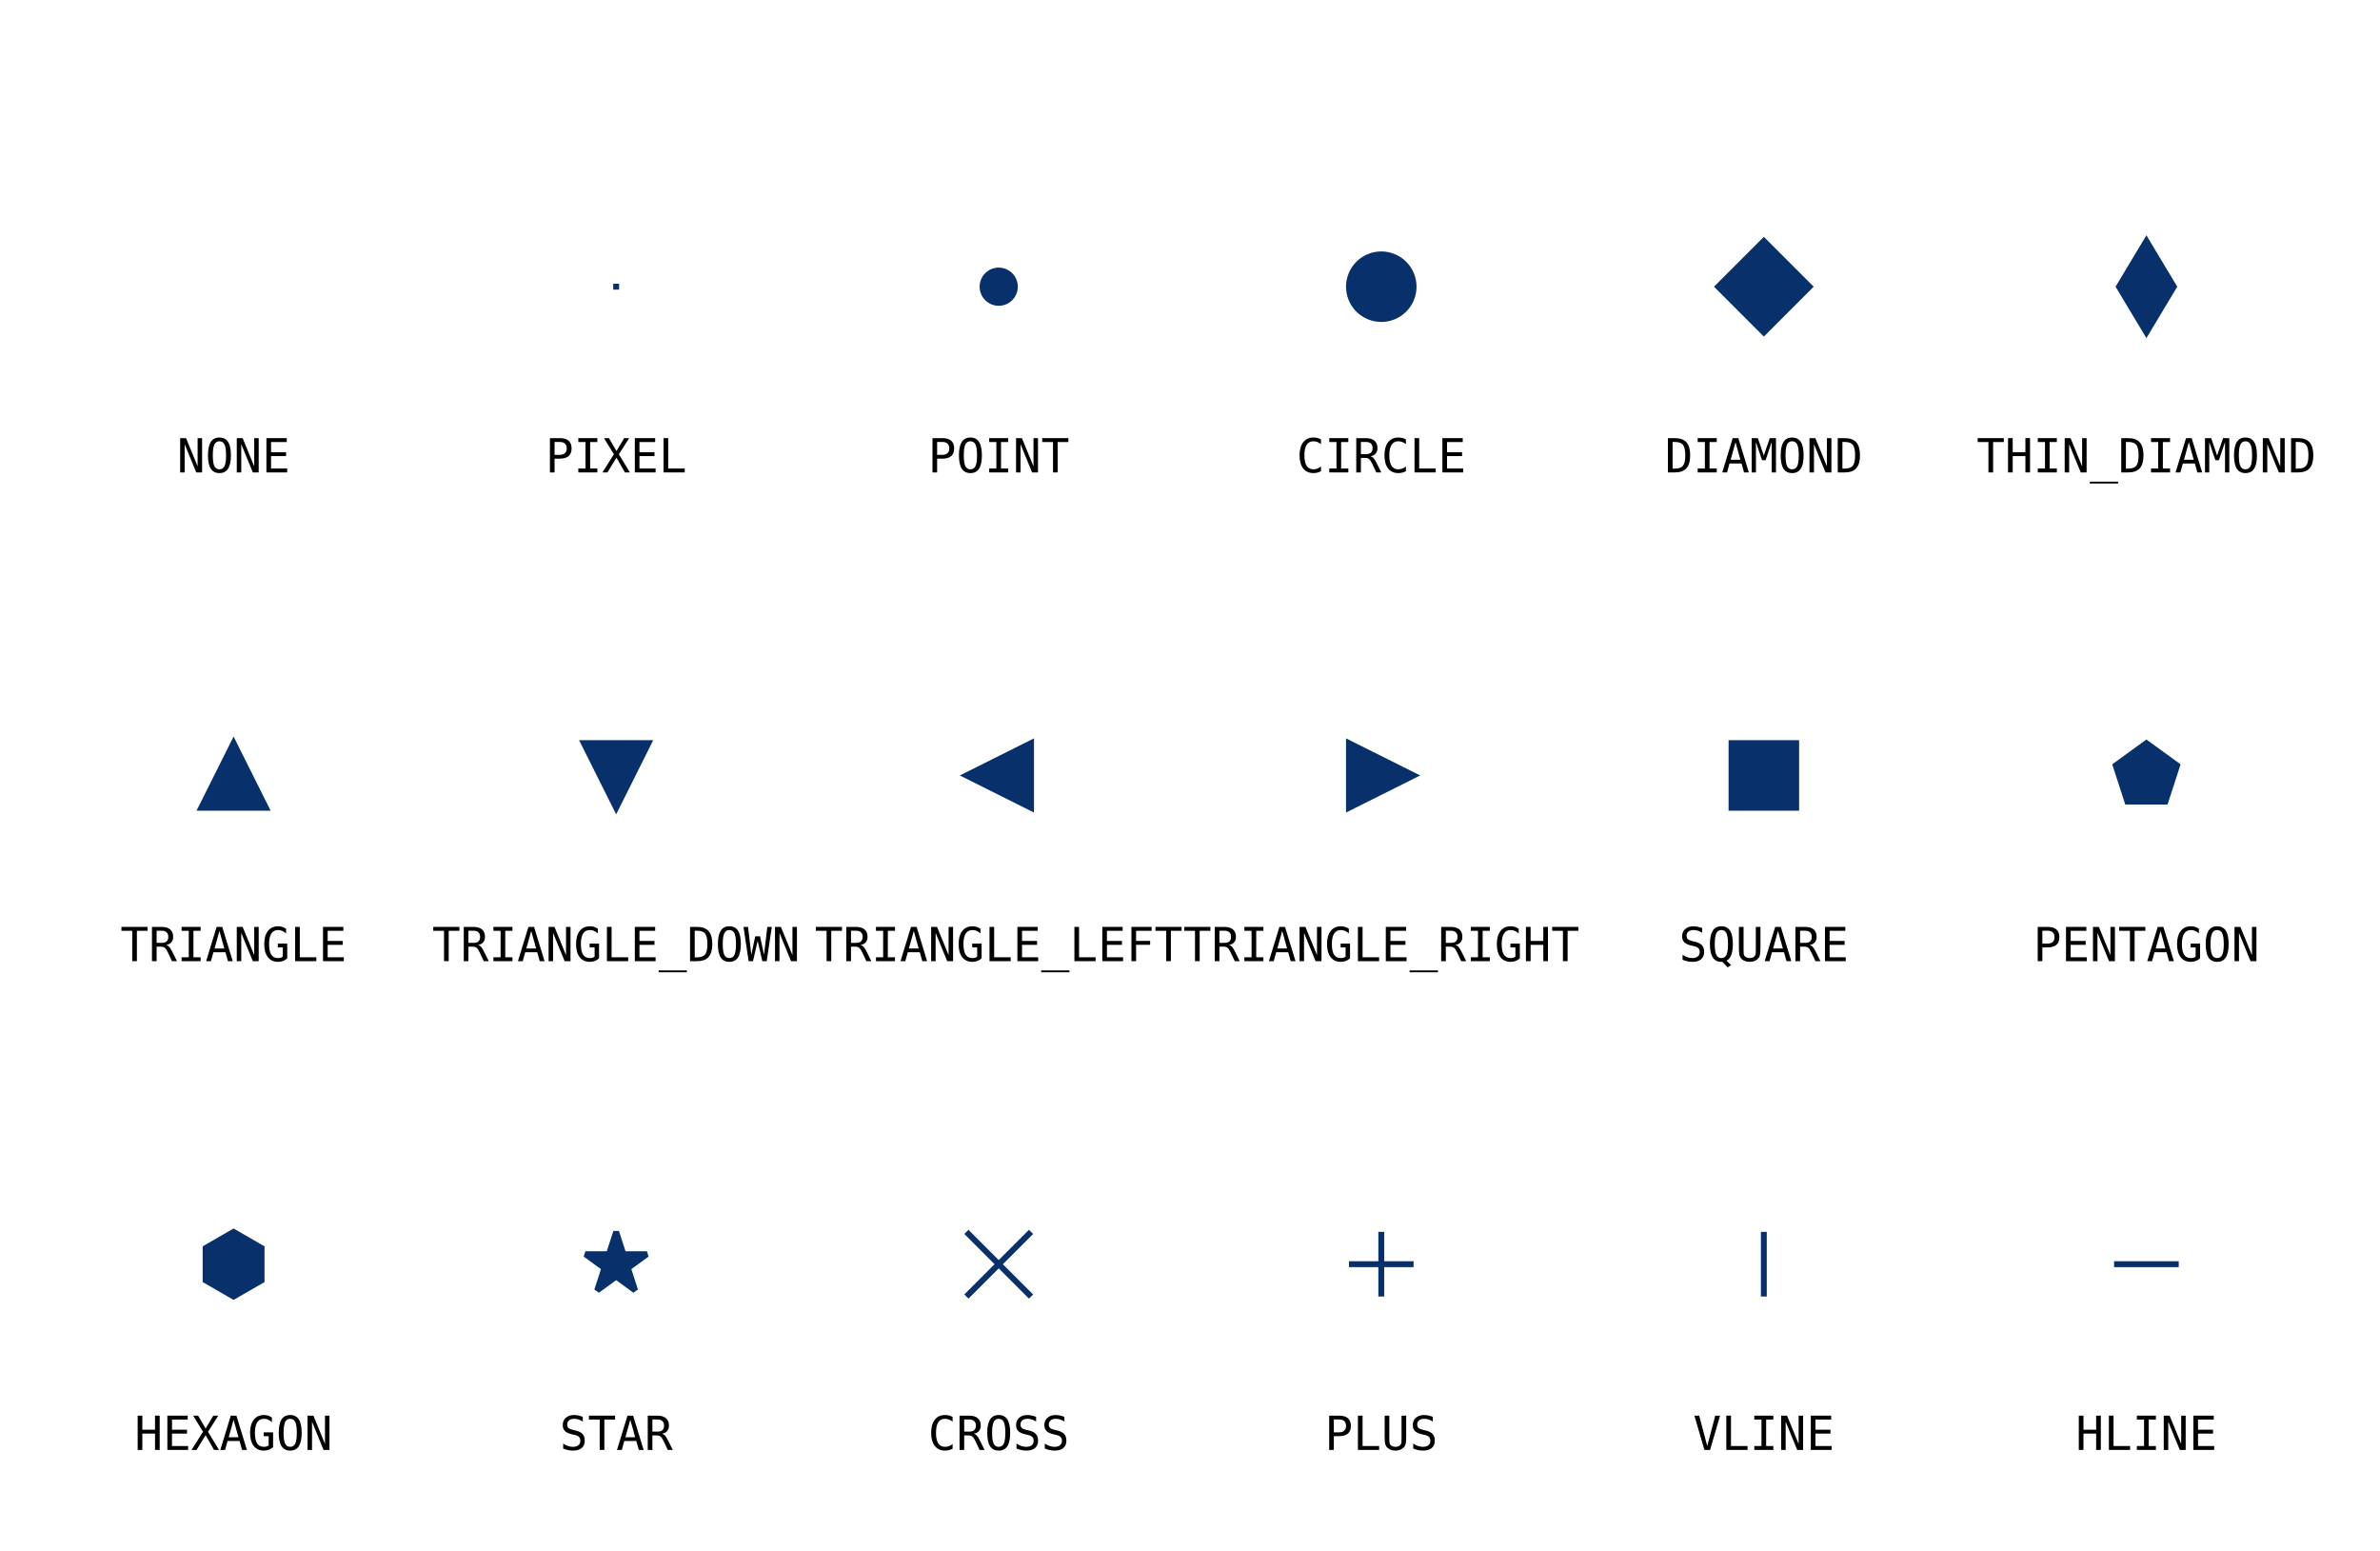
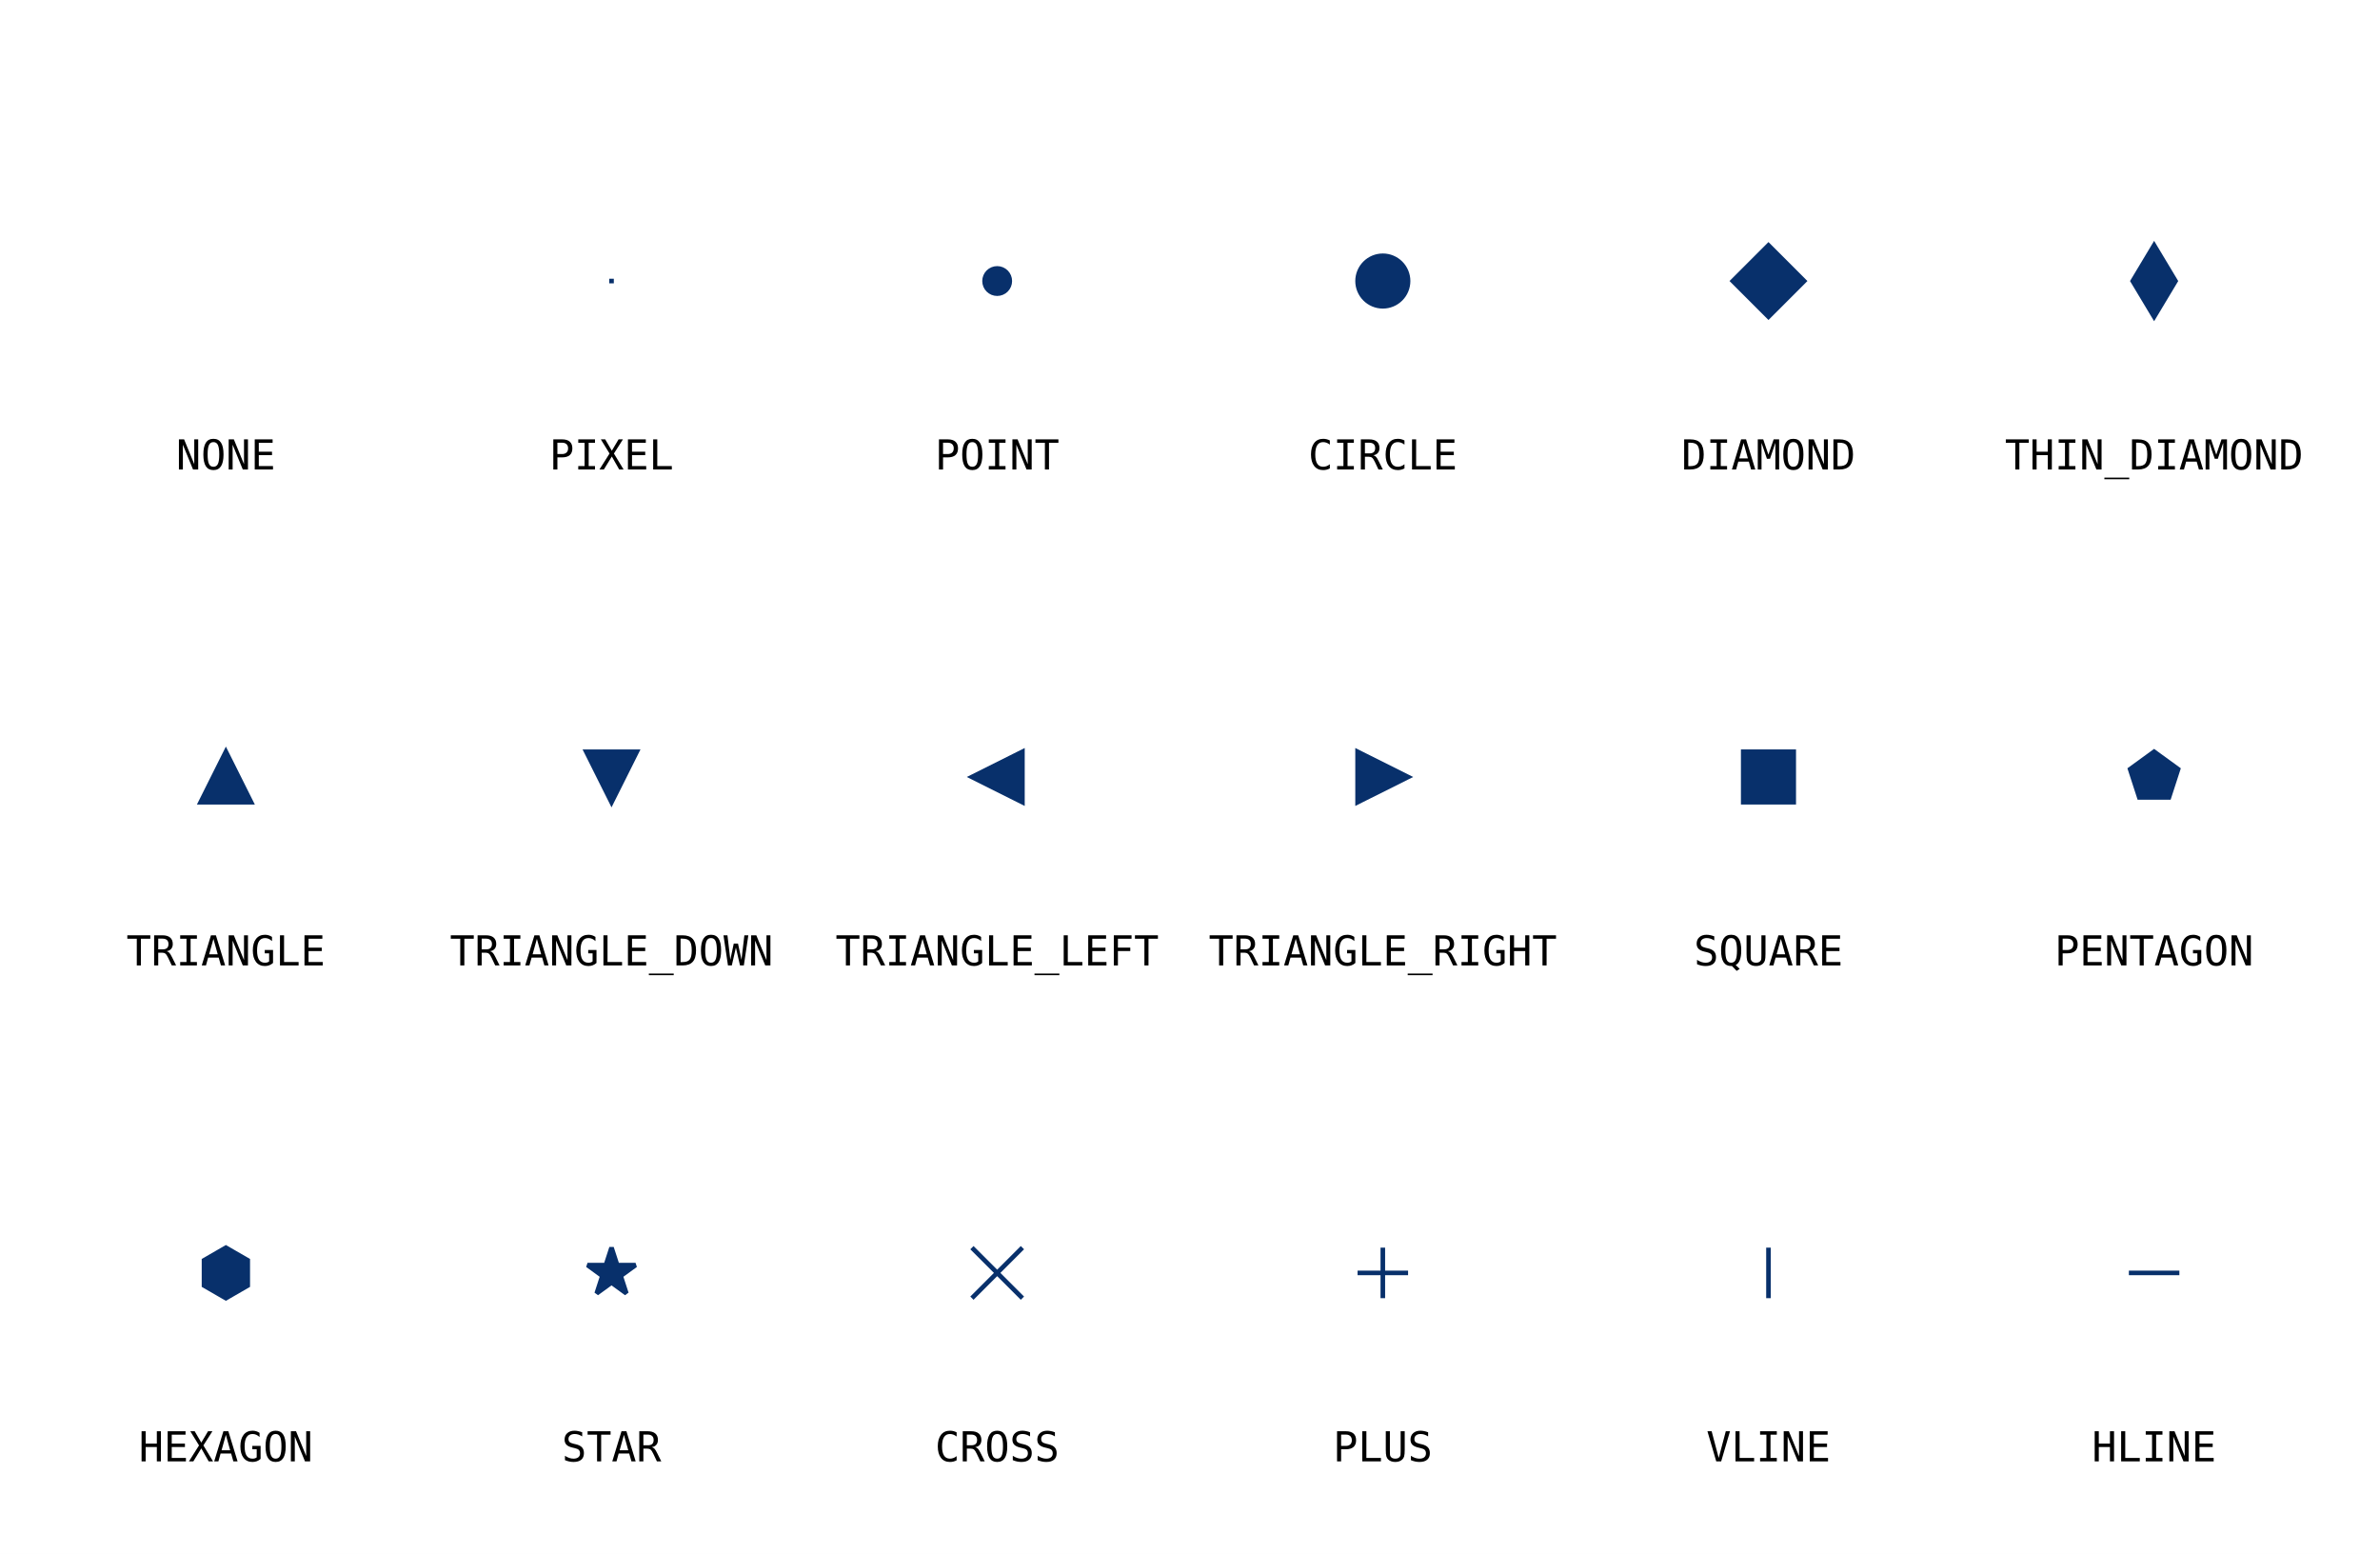
- <svg xmlns="http://www.w3.org/2000/svg" xmlns:xlink="http://www.w3.org/1999/xlink" width="405pt" height="263.88pt" viewBox="0 0 405 263.88" version="1.1">
+ <svg xmlns="http://www.w3.org/2000/svg" xmlns:xlink="http://www.w3.org/1999/xlink" width="518.4pt" height="338.4pt" viewBox="0 0 518.4 338.4" version="1.1">
  <defs>
    <style type="text/css">*{stroke-linejoin: round; stroke-linecap: butt}</style>
  </defs>
  <g id="figure_1">
    <g id="patch_1">
-       <path d="M 0 263.88  L 405 263.88  L 405 0  L 0 0  z " style="fill: #ffffff" />
+       <path d="M 0 338.4  L 518.4 338.4  L 518.4 0  L 0 0  z " style="fill: #ffffff" />
    </g>
    <g id="axes_1">
      <g id="line2d_1">
        <defs>
-           <path id="mba1f99b8c3" d="M -0.5 0.5  L 0.5 0.5  L 0.5 -0.5  L -0.5 -0.5  z " />
-         </defs>
-         <g clip-path="url(#p6fb6945d47)">
-           <use xlink:href="#mba1f99b8c3" x="104.85" y="48.78" style="fill: #08306b" />
+           <path id="m2982ef7a13" d="M -0.5 0.5  L 0.5 0.5  L 0.5 -0.5  L -0.5 -0.5  z " />
+         </defs>
+         <g clip-path="url(#pc869dfa000)">
+           <use xlink:href="#m2982ef7a13" x="133.2" y="61.2" style="fill: #08306b" />
        </g>
      </g>
      <g id="line2d_2">
        <defs>
-           <path id="me2a8a4acf4" d="M 0 2.75  C 0.729 2.75 1.429 2.46 1.945 1.945  C 2.46 1.429 2.75 0.729 2.75 0  C 2.75 -0.729 2.46 -1.429 1.945 -1.945  C 1.429 -2.46 0.729 -2.75 0 -2.75  C -0.729 -2.75 -1.429 -2.46 -1.945 -1.945  C -2.46 -1.429 -2.75 -0.729 -2.75 0  C -2.75 0.729 -2.46 1.429 -1.945 1.945  C -1.429 2.46 -0.729 2.75 0 2.75  z " style="stroke: #08306b" />
-         </defs>
-         <g clip-path="url(#p6fb6945d47)">
-           <use xlink:href="#me2a8a4acf4" x="169.95" y="48.78" style="fill: #08306b; stroke: #08306b" />
+           <path id="ma30b0525c1" d="M 0 2.75  C 0.729 2.75 1.429 2.46 1.945 1.945  C 2.46 1.429 2.75 0.729 2.75 0  C 2.75 -0.729 2.46 -1.429 1.945 -1.945  C 1.429 -2.46 0.729 -2.75 0 -2.75  C -0.729 -2.75 -1.429 -2.46 -1.945 -1.945  C -2.46 -1.429 -2.75 -0.729 -2.75 0  C -2.75 0.729 -2.46 1.429 -1.945 1.945  C -1.429 2.46 -0.729 2.75 0 2.75  z " style="stroke: #08306b" />
+         </defs>
+         <g clip-path="url(#pc869dfa000)">
+           <use xlink:href="#ma30b0525c1" x="217.2" y="61.2" style="fill: #08306b; stroke: #08306b" />
        </g>
      </g>
      <g id="line2d_3">
        <defs>
-           <path id="m746a20c180" d="M 0 5.5  C 1.459 5.5 2.858 4.92 3.889 3.889  C 4.92 2.858 5.5 1.459 5.5 0  C 5.5 -1.459 4.92 -2.858 3.889 -3.889  C 2.858 -4.92 1.459 -5.5 0 -5.5  C -1.459 -5.5 -2.858 -4.92 -3.889 -3.889  C -4.92 -2.858 -5.5 -1.459 -5.5 0  C -5.5 1.459 -4.92 2.858 -3.889 3.889  C -2.858 4.92 -1.459 5.5 0 5.5  z " style="stroke: #08306b" />
-         </defs>
-         <g clip-path="url(#p6fb6945d47)">
-           <use xlink:href="#m746a20c180" x="235.05" y="48.78" style="fill: #08306b; stroke: #08306b" />
+           <path id="mef213c6bac" d="M 0 5.5  C 1.459 5.5 2.858 4.92 3.889 3.889  C 4.92 2.858 5.5 1.459 5.5 0  C 5.5 -1.459 4.92 -2.858 3.889 -3.889  C 2.858 -4.92 1.459 -5.5 0 -5.5  C -1.459 -5.5 -2.858 -4.92 -3.889 -3.889  C -4.92 -2.858 -5.5 -1.459 -5.5 0  C -5.5 1.459 -4.92 2.858 -3.889 3.889  C -2.858 4.92 -1.459 5.5 0 5.5  z " style="stroke: #08306b" />
+         </defs>
+         <g clip-path="url(#pc869dfa000)">
+           <use xlink:href="#mef213c6bac" x="301.2" y="61.2" style="fill: #08306b; stroke: #08306b" />
        </g>
      </g>
      <g id="line2d_4">
        <defs>
-           <path id="mf72a62a75e" d="M -0 7.778  L 7.778 0  L 0 -7.778  L -7.778 -0  z " style="stroke: #08306b; stroke-linejoin: miter" />
-         </defs>
-         <g clip-path="url(#p6fb6945d47)">
-           <use xlink:href="#mf72a62a75e" x="300.15" y="48.78" style="fill: #08306b; stroke: #08306b; stroke-linejoin: miter" />
+           <path id="m3bf4005c8a" d="M -0 7.778  L 7.778 0  L 0 -7.778  L -7.778 -0  z " style="stroke: #08306b; stroke-linejoin: miter" />
+         </defs>
+         <g clip-path="url(#pc869dfa000)">
+           <use xlink:href="#m3bf4005c8a" x="385.2" y="61.2" style="fill: #08306b; stroke: #08306b; stroke-linejoin: miter" />
        </g>
      </g>
      <g id="line2d_5">
        <defs>
-           <path id="mf27a5247bb" d="M -0 7.778  L 4.667 0  L -0 -7.778  L -4.667 -0  z " style="stroke: #08306b; stroke-linejoin: miter" />
-         </defs>
-         <g clip-path="url(#p6fb6945d47)">
-           <use xlink:href="#mf27a5247bb" x="365.25" y="48.78" style="fill: #08306b; stroke: #08306b; stroke-linejoin: miter" />
+           <path id="m6ff286d86d" d="M -0 7.778  L 4.667 0  L -0 -7.778  L -4.667 -0  z " style="stroke: #08306b; stroke-linejoin: miter" />
+         </defs>
+         <g clip-path="url(#pc869dfa000)">
+           <use xlink:href="#m6ff286d86d" x="469.2" y="61.2" style="fill: #08306b; stroke: #08306b; stroke-linejoin: miter" />
        </g>
      </g>
      <g id="line2d_6">
        <defs>
-           <path id="mc8b8341068" d="M 0 -5.5  L -5.5 5.5  L 5.5 5.5  z " style="stroke: #08306b; stroke-linejoin: miter" />
-         </defs>
-         <g clip-path="url(#p6fb6945d47)">
-           <use xlink:href="#mc8b8341068" x="39.75" y="131.94" style="fill: #08306b; stroke: #08306b; stroke-linejoin: miter" />
+           <path id="me33f2568f9" d="M 0 -5.5  L -5.5 5.5  L 5.5 5.5  z " style="stroke: #08306b; stroke-linejoin: miter" />
+         </defs>
+         <g clip-path="url(#pc869dfa000)">
+           <use xlink:href="#me33f2568f9" x="49.2" y="169.2" style="fill: #08306b; stroke: #08306b; stroke-linejoin: miter" />
        </g>
      </g>
      <g id="line2d_7">
        <defs>
-           <path id="m79e55b8538" d="M -0 5.5  L 5.5 -5.5  L -5.5 -5.5  z " style="stroke: #08306b; stroke-linejoin: miter" />
-         </defs>
-         <g clip-path="url(#p6fb6945d47)">
-           <use xlink:href="#m79e55b8538" x="104.85" y="131.94" style="fill: #08306b; stroke: #08306b; stroke-linejoin: miter" />
+           <path id="m2e09ec68db" d="M -0 5.5  L 5.5 -5.5  L -5.5 -5.5  z " style="stroke: #08306b; stroke-linejoin: miter" />
+         </defs>
+         <g clip-path="url(#pc869dfa000)">
+           <use xlink:href="#m2e09ec68db" x="133.2" y="169.2" style="fill: #08306b; stroke: #08306b; stroke-linejoin: miter" />
        </g>
      </g>
      <g id="line2d_8">
        <defs>
-           <path id="m4b40290fc9" d="M -5.5 -0  L 5.5 5.5  L 5.5 -5.5  z " style="stroke: #08306b; stroke-linejoin: miter" />
-         </defs>
-         <g clip-path="url(#p6fb6945d47)">
-           <use xlink:href="#m4b40290fc9" x="169.95" y="131.94" style="fill: #08306b; stroke: #08306b; stroke-linejoin: miter" />
+           <path id="m94130ef7b2" d="M -5.5 -0  L 5.5 5.5  L 5.5 -5.5  z " style="stroke: #08306b; stroke-linejoin: miter" />
+         </defs>
+         <g clip-path="url(#pc869dfa000)">
+           <use xlink:href="#m94130ef7b2" x="217.2" y="169.2" style="fill: #08306b; stroke: #08306b; stroke-linejoin: miter" />
        </g>
      </g>
      <g id="line2d_9">
        <defs>
-           <path id="ma7ca41cec1" d="M 5.5 0  L -5.5 -5.5  L -5.5 5.5  z " style="stroke: #08306b; stroke-linejoin: miter" />
-         </defs>
-         <g clip-path="url(#p6fb6945d47)">
-           <use xlink:href="#ma7ca41cec1" x="235.05" y="131.94" style="fill: #08306b; stroke: #08306b; stroke-linejoin: miter" />
+           <path id="m573c7b326b" d="M 5.5 0  L -5.5 -5.5  L -5.5 5.5  z " style="stroke: #08306b; stroke-linejoin: miter" />
+         </defs>
+         <g clip-path="url(#pc869dfa000)">
+           <use xlink:href="#m573c7b326b" x="301.2" y="169.2" style="fill: #08306b; stroke: #08306b; stroke-linejoin: miter" />
        </g>
      </g>
      <g id="line2d_10">
        <defs>
-           <path id="m764dca9ebb" d="M -5.5 5.5  L 5.5 5.5  L 5.5 -5.5  L -5.5 -5.5  z " style="stroke: #08306b; stroke-linejoin: miter" />
-         </defs>
-         <g clip-path="url(#p6fb6945d47)">
-           <use xlink:href="#m764dca9ebb" x="300.15" y="131.94" style="fill: #08306b; stroke: #08306b; stroke-linejoin: miter" />
+           <path id="mf4c10d0a48" d="M -5.5 5.5  L 5.5 5.5  L 5.5 -5.5  L -5.5 -5.5  z " style="stroke: #08306b; stroke-linejoin: miter" />
+         </defs>
+         <g clip-path="url(#pc869dfa000)">
+           <use xlink:href="#mf4c10d0a48" x="385.2" y="169.2" style="fill: #08306b; stroke: #08306b; stroke-linejoin: miter" />
        </g>
      </g>
      <g id="line2d_11">
        <defs>
-           <path id="m7c918582a7" d="M 0 -5.5  L -5.231 -1.7  L -3.233 4.45  L 3.233 4.45  L 5.231 -1.7  z " style="stroke: #08306b; stroke-linejoin: miter" />
-         </defs>
-         <g clip-path="url(#p6fb6945d47)">
-           <use xlink:href="#m7c918582a7" x="365.25" y="131.94" style="fill: #08306b; stroke: #08306b; stroke-linejoin: miter" />
+           <path id="m7d3d5ed056" d="M 0 -5.5  L -5.231 -1.7  L -3.233 4.45  L 3.233 4.45  L 5.231 -1.7  z " style="stroke: #08306b; stroke-linejoin: miter" />
+         </defs>
+         <g clip-path="url(#pc869dfa000)">
+           <use xlink:href="#m7d3d5ed056" x="469.2" y="169.2" style="fill: #08306b; stroke: #08306b; stroke-linejoin: miter" />
        </g>
      </g>
      <g id="line2d_12">
        <defs>
-           <path id="m0ecb77f2a5" d="M 0 -5.5  L -4.763 -2.75  L -4.763 2.75  L -0 5.5  L 4.763 2.75  L 4.763 -2.75  z " style="stroke: #08306b; stroke-linejoin: miter" />
-         </defs>
-         <g clip-path="url(#p6fb6945d47)">
-           <use xlink:href="#m0ecb77f2a5" x="39.75" y="215.1" style="fill: #08306b; stroke: #08306b; stroke-linejoin: miter" />
+           <path id="m1016e9eb11" d="M 0 -5.5  L -4.763 -2.75  L -4.763 2.75  L -0 5.5  L 4.763 2.75  L 4.763 -2.75  z " style="stroke: #08306b; stroke-linejoin: miter" />
+         </defs>
+         <g clip-path="url(#pc869dfa000)">
+           <use xlink:href="#m1016e9eb11" x="49.2" y="277.2" style="fill: #08306b; stroke: #08306b; stroke-linejoin: miter" />
        </g>
      </g>
      <g id="line2d_13">
        <defs>
-           <path id="m23062a7bcf" d="M 0 -5.5  L -1.235 -1.7  L -5.231 -1.7  L -1.998 0.649  L -3.233 4.45  L -0 2.101  L 3.233 4.45  L 1.998 0.649  L 5.231 -1.7  L 1.235 -1.7  z " style="stroke: #08306b; stroke-linejoin: bevel" />
-         </defs>
-         <g clip-path="url(#p6fb6945d47)">
-           <use xlink:href="#m23062a7bcf" x="104.85" y="215.1" style="fill: #08306b; stroke: #08306b; stroke-linejoin: bevel" />
+           <path id="mb264aefac5" d="M 0 -5.5  L -1.235 -1.7  L -5.231 -1.7  L -1.998 0.649  L -3.233 4.45  L -0 2.101  L 3.233 4.45  L 1.998 0.649  L 5.231 -1.7  L 1.235 -1.7  z " style="stroke: #08306b; stroke-linejoin: bevel" />
+         </defs>
+         <g clip-path="url(#pc869dfa000)">
+           <use xlink:href="#mb264aefac5" x="133.2" y="277.2" style="fill: #08306b; stroke: #08306b; stroke-linejoin: bevel" />
        </g>
      </g>
      <g id="line2d_14">
        <defs>
-           <path id="m80a493a1ad" d="M -5.5 5.5  L 5.5 -5.5  M -5.5 -5.5  L 5.5 5.5  " style="stroke: #08306b" />
-         </defs>
-         <g clip-path="url(#p6fb6945d47)">
-           <use xlink:href="#m80a493a1ad" x="169.95" y="215.1" style="fill: #08306b; stroke: #08306b" />
+           <path id="m1f0cfcad60" d="M -5.5 5.5  L 5.5 -5.5  M -5.5 -5.5  L 5.5 5.5  " style="stroke: #08306b" />
+         </defs>
+         <g clip-path="url(#pc869dfa000)">
+           <use xlink:href="#m1f0cfcad60" x="217.2" y="277.2" style="fill: #08306b; stroke: #08306b" />
        </g>
      </g>
      <g id="line2d_15">
        <defs>
-           <path id="md4b9a8a938" d="M -5.5 0  L 5.5 0  M 0 5.5  L 0 -5.5  " style="stroke: #08306b" />
-         </defs>
-         <g clip-path="url(#p6fb6945d47)">
-           <use xlink:href="#md4b9a8a938" x="235.05" y="215.1" style="fill: #08306b; stroke: #08306b" />
+           <path id="mb342214d80" d="M -5.5 0  L 5.5 0  M 0 5.5  L 0 -5.5  " style="stroke: #08306b" />
+         </defs>
+         <g clip-path="url(#pc869dfa000)">
+           <use xlink:href="#mb342214d80" x="301.2" y="277.2" style="fill: #08306b; stroke: #08306b" />
        </g>
      </g>
      <g id="line2d_16">
        <defs>
-           <path id="m31ca0c7066" d="M 0 5.5  L 0 -5.5  " style="stroke: #08306b" />
-         </defs>
-         <g clip-path="url(#p6fb6945d47)">
-           <use xlink:href="#m31ca0c7066" x="300.15" y="215.1" style="fill: #08306b; stroke: #08306b" />
+           <path id="mcd3c0471c4" d="M 0 5.5  L 0 -5.5  " style="stroke: #08306b" />
+         </defs>
+         <g clip-path="url(#pc869dfa000)">
+           <use xlink:href="#mcd3c0471c4" x="385.2" y="277.2" style="fill: #08306b; stroke: #08306b" />
        </g>
      </g>
      <g id="line2d_17">
        <defs>
-           <path id="me17f8e08f7" d="M 5.5 0  L -5.5 -0  " style="stroke: #08306b" />
-         </defs>
-         <g clip-path="url(#p6fb6945d47)">
-           <use xlink:href="#me17f8e08f7" x="365.25" y="215.1" style="fill: #08306b; stroke: #08306b" />
+           <path id="m92a967b9fd" d="M 5.5 0  L -5.5 -0  " style="stroke: #08306b" />
+         </defs>
+         <g clip-path="url(#pc869dfa000)">
+           <use xlink:href="#m92a967b9fd" x="469.2" y="277.2" style="fill: #08306b; stroke: #08306b" />
        </g>
      </g>
      <g id="text_1">
-         <g transform="translate(30.1175 80.3808) scale(0.08 -0.08)">
+         <g transform="translate(38.36344 102.24) scale(0.09 -0.09)">
          <defs>
            <path id="DejaVuSansMono-31" d="M 434 4666  L 1234 4666  L 2809 825  L 2809 4666  L 3419 4666  L 3419 0  L 2619 0  L 1044 3841  L 1044 0  L 434 0  L 434 4666  z " transform="scale(0.015625)" />
            <path id="DejaVuSansMono-32" d="M 2828 2328  Q 2828 3356 2617 3797  Q 2406 4238 1925 4238  Q 1447 4238 1236 3797  Q 1025 3356 1025 2328  Q 1025 1303 1236 862  Q 1447 422 1925 422  Q 2406 422 2617 861  Q 2828 1300 2828 2328  z M 3488 2328  Q 3488 1109 3102 509  Q 2716 -91 1925 -91  Q 1134 -91 750 506  Q 366 1103 366 2328  Q 366 3550 752 4150  Q 1138 4750 1925 4750  Q 2716 4750 3102 4150  Q 3488 3550 3488 2328  z " transform="scale(0.015625)" />
            <path id="DejaVuSansMono-28" d="M 616 4666  L 3384 4666  L 3384 4134  L 1247 4134  L 1247 2753  L 3291 2753  L 3291 2222  L 1247 2222  L 1247 531  L 3444 531  L 3444 0  L 616 0  L 616 4666  z " transform="scale(0.015625)" />
          </defs>
          <use xlink:href="#DejaVuSansMono-31" />
          <use xlink:href="#DejaVuSansMono-32" transform="translate(60.20312 0)" />
          <use xlink:href="#DejaVuSansMono-31" transform="translate(120.4062 0)" />
          <use xlink:href="#DejaVuSansMono-28" transform="translate(180.6094 0)" />
        </g>
      </g>
      <g id="text_2">
-         <g transform="translate(92.80938 80.3808) scale(0.08 -0.08)">
+         <g transform="translate(119.6543 102.24) scale(0.09 -0.09)">
          <defs>
            <path id="DejaVuSansMono-33" d="M 1247 4147  L 1247 2394  L 1978 2394  Q 2416 2394 2661 2625  Q 2906 2856 2906 3272  Q 2906 3688 2662 3917  Q 2419 4147 1978 4147  L 1247 4147  z M 616 4666  L 1978 4666  Q 2759 4666 3162 4311  Q 3566 3956 3566 3272  Q 3566 2581 3164 2228  Q 2763 1875 1978 1875  L 1247 1875  L 1247 0  L 616 0  L 616 4666  z " transform="scale(0.015625)" />
            <path id="DejaVuSansMono-2c" d="M 628 4666  L 3219 4666  L 3219 4134  L 2241 4134  L 2241 531  L 3219 531  L 3219 0  L 628 0  L 628 531  L 1606 531  L 1606 4134  L 628 4134  L 628 4666  z " transform="scale(0.015625)" />
            <path id="DejaVuSansMono-3b" d="M 269 4666  L 947 4666  L 1972 2906  L 3016 4666  L 3694 4666  L 2297 2472  L 3794 0  L 3116 0  L 1972 2009  L 738 0  L 56 0  L 1619 2472  L 269 4666  z " transform="scale(0.015625)" />
            <path id="DejaVuSansMono-2f" d="M 672 4666  L 1306 4666  L 1306 531  L 3559 531  L 3559 0  L 672 0  L 672 4666  z " transform="scale(0.015625)" />
          </defs>
          <use xlink:href="#DejaVuSansMono-33" />
          <use xlink:href="#DejaVuSansMono-2c" transform="translate(60.20312 0)" />
          <use xlink:href="#DejaVuSansMono-3b" transform="translate(120.4062 0)" />
          <use xlink:href="#DejaVuSansMono-28" transform="translate(180.6094 0)" />
          <use xlink:href="#DejaVuSansMono-2f" transform="translate(240.8125 0)" />
        </g>
      </g>
      <g id="text_3">
-         <g transform="translate(157.9094 80.3808) scale(0.08 -0.08)">
+         <g transform="translate(203.6543 102.24) scale(0.09 -0.09)">
          <defs>
            <path id="DejaVuSansMono-37" d="M 147 4666  L 3706 4666  L 3706 4134  L 2247 4134  L 2247 0  L 1613 0  L 1613 4134  L 147 4134  L 147 4666  z " transform="scale(0.015625)" />
          </defs>
          <use xlink:href="#DejaVuSansMono-33" />
          <use xlink:href="#DejaVuSansMono-32" transform="translate(60.20312 0)" />
          <use xlink:href="#DejaVuSansMono-2c" transform="translate(120.4062 0)" />
          <use xlink:href="#DejaVuSansMono-31" transform="translate(180.6094 0)" />
          <use xlink:href="#DejaVuSansMono-37" transform="translate(240.8125 0)" />
        </g>
      </g>
      <g id="text_4">
-         <g transform="translate(220.6012 80.3808) scale(0.08 -0.08)">
+         <g transform="translate(284.9452 102.24) scale(0.09 -0.09)">
          <defs>
            <path id="DejaVuSansMono-26" d="M 3353 166  Q 3113 38 2859 -26  Q 2606 -91 2322 -91  Q 1425 -91 929 543  Q 434 1178 434 2328  Q 434 3472 932 4111  Q 1431 4750 2322 4750  Q 2606 4750 2859 4686  Q 3113 4622 3353 4494  L 3353 3847  Q 3122 4038 2856 4138  Q 2591 4238 2322 4238  Q 1706 4238 1400 3763  Q 1094 3288 1094 2328  Q 1094 1372 1400 897  Q 1706 422 2322 422  Q 2597 422 2861 522  Q 3125 622 3353 813  L 3353 166  z " transform="scale(0.015625)" />
            <path id="DejaVuSansMono-35" d="M 2375 2203  Q 2619 2141 2791 1967  Q 2963 1794 3219 1275  L 3853 0  L 3175 0  L 2619 1178  Q 2378 1681 2186 1826  Q 1994 1972 1684 1972  L 1081 1972  L 1081 0  L 447 0  L 447 4666  L 1747 4666  Q 2516 4666 2925 4319  Q 3334 3972 3334 3316  Q 3334 2853 3082 2561  Q 2831 2269 2375 2203  z M 1081 4147  L 1081 2491  L 1772 2491  Q 2225 2491 2447 2694  Q 2669 2897 2669 3316  Q 2669 3719 2433 3933  Q 2197 4147 1747 4147  L 1081 4147  z " transform="scale(0.015625)" />
          </defs>
          <use xlink:href="#DejaVuSansMono-26" />
          <use xlink:href="#DejaVuSansMono-2c" transform="translate(60.20312 0)" />
          <use xlink:href="#DejaVuSansMono-35" transform="translate(120.4062 0)" />
          <use xlink:href="#DejaVuSansMono-26" transform="translate(180.6094 0)" />
          <use xlink:href="#DejaVuSansMono-2f" transform="translate(240.8125 0)" />
          <use xlink:href="#DejaVuSansMono-28" transform="translate(301.0156 0)" />
        </g>
      </g>
      <g id="text_5">
-         <g transform="translate(283.2931 80.3808) scale(0.08 -0.08)">
+         <g transform="translate(366.236 102.24) scale(0.09 -0.09)">
          <defs>
            <path id="DejaVuSansMono-27" d="M 1363 519  Q 2159 519 2475 911  Q 2791 1303 2791 2328  Q 2791 3363 2477 3755  Q 2163 4147 1363 4147  L 1063 4147  L 1063 519  L 1363 519  z M 1375 4666  Q 2444 4666 2950 4097  Q 3456 3528 3456 2328  Q 3456 1134 2950 567  Q 2444 0 1375 0  L 428 0  L 428 4666  L 1375 4666  z " transform="scale(0.015625)" />
            <path id="DejaVuSansMono-24" d="M 1925 4109  L 1259 1722  L 2591 1722  L 1925 4109  z M 1544 4666  L 2309 4666  L 3738 0  L 3084 0  L 2741 1216  L 1106 1216  L 769 0  L 116 0  L 1544 4666  z " transform="scale(0.015625)" />
            <path id="DejaVuSansMono-30" d="M 269 4666  L 1113 4666  L 1919 2291  L 2731 4666  L 3578 4666  L 3578 0  L 2994 0  L 2994 4122  L 2163 1663  L 1684 1663  L 850 4122  L 850 0  L 269 0  L 269 4666  z " transform="scale(0.015625)" />
          </defs>
          <use xlink:href="#DejaVuSansMono-27" />
          <use xlink:href="#DejaVuSansMono-2c" transform="translate(60.20312 0)" />
          <use xlink:href="#DejaVuSansMono-24" transform="translate(120.4062 0)" />
          <use xlink:href="#DejaVuSansMono-30" transform="translate(180.6094 0)" />
          <use xlink:href="#DejaVuSansMono-32" transform="translate(240.8125 0)" />
          <use xlink:href="#DejaVuSansMono-31" transform="translate(301.0156 0)" />
          <use xlink:href="#DejaVuSansMono-27" transform="translate(361.2188 0)" />
        </g>
      </g>
      <g id="text_6">
-         <g transform="translate(336.3525 80.3808) scale(0.08 -0.08)">
+         <g transform="translate(436.6903 102.24) scale(0.09 -0.09)">
          <defs>
            <path id="DejaVuSansMono-2b" d="M 428 4666  L 1063 4666  L 1063 2753  L 2791 2753  L 2791 4666  L 3425 4666  L 3425 0  L 2791 0  L 2791 2222  L 1063 2222  L 1063 0  L 428 0  L 428 4666  z " transform="scale(0.015625)" />
            <path id="DejaVuSansMono-42" d="M 3853 -1259  L 3853 -1509  L 0 -1509  L 0 -1259  L 3853 -1259  z " transform="scale(0.015625)" />
          </defs>
          <use xlink:href="#DejaVuSansMono-37" />
          <use xlink:href="#DejaVuSansMono-2b" transform="translate(60.20312 0)" />
          <use xlink:href="#DejaVuSansMono-2c" transform="translate(120.4062 0)" />
          <use xlink:href="#DejaVuSansMono-31" transform="translate(180.6094 0)" />
          <use xlink:href="#DejaVuSansMono-42" transform="translate(240.8125 0)" />
          <use xlink:href="#DejaVuSansMono-27" transform="translate(301.0156 0)" />
          <use xlink:href="#DejaVuSansMono-2c" transform="translate(361.2188 0)" />
          <use xlink:href="#DejaVuSansMono-24" transform="translate(421.4219 0)" />
          <use xlink:href="#DejaVuSansMono-30" transform="translate(481.625 0)" />
          <use xlink:href="#DejaVuSansMono-32" transform="translate(541.8281 0)" />
          <use xlink:href="#DejaVuSansMono-31" transform="translate(602.0312 0)" />
          <use xlink:href="#DejaVuSansMono-27" transform="translate(662.2344 0)" />
        </g>
      </g>
      <g id="text_7">
-         <g transform="translate(20.485 163.5408) scale(0.08 -0.08)">
+         <g transform="translate(27.52688 210.24) scale(0.09 -0.09)">
          <defs>
            <path id="DejaVuSansMono-2a" d="M 3450 384  Q 3197 150 2880 29  Q 2563 -91 2194 -91  Q 1306 -91 812 545  Q 319 1181 319 2328  Q 319 3472 819 4111  Q 1319 4750 2209 4750  Q 2503 4750 2772 4667  Q 3041 4584 3291 4416  L 3291 3769  Q 3038 4009 2772 4123  Q 2506 4238 2209 4238  Q 1594 4238 1286 3761  Q 978 3284 978 2328  Q 978 1356 1276 889  Q 1575 422 2194 422  Q 2403 422 2561 470  Q 2719 519 2847 622  L 2847 1875  L 2169 1875  L 2169 2394  L 3450 2394  L 3450 384  z " transform="scale(0.015625)" />
          </defs>
          <use xlink:href="#DejaVuSansMono-37" />
          <use xlink:href="#DejaVuSansMono-35" transform="translate(60.20312 0)" />
          <use xlink:href="#DejaVuSansMono-2c" transform="translate(120.4062 0)" />
          <use xlink:href="#DejaVuSansMono-24" transform="translate(180.6094 0)" />
          <use xlink:href="#DejaVuSansMono-31" transform="translate(240.8125 0)" />
          <use xlink:href="#DejaVuSansMono-2a" transform="translate(301.0156 0)" />
          <use xlink:href="#DejaVuSansMono-2f" transform="translate(361.2188 0)" />
          <use xlink:href="#DejaVuSansMono-28" transform="translate(421.4219 0)" />
        </g>
      </g>
      <g id="text_8">
-         <g transform="translate(73.54438 163.5408) scale(0.08 -0.08)">
+         <g transform="translate(97.98117 210.24) scale(0.09 -0.09)">
          <defs>
            <path id="DejaVuSansMono-3a" d="M 0 4666  L 616 4666  L 1063 878  L 1594 3384  L 2253 3384  L 2791 872  L 3238 4666  L 3853 4666  L 3156 0  L 2559 0  L 1925 2772  L 1294 0  L 697 0  L 0 4666  z " transform="scale(0.015625)" />
          </defs>
          <use xlink:href="#DejaVuSansMono-37" />
          <use xlink:href="#DejaVuSansMono-35" transform="translate(60.20312 0)" />
          <use xlink:href="#DejaVuSansMono-2c" transform="translate(120.4062 0)" />
          <use xlink:href="#DejaVuSansMono-24" transform="translate(180.6094 0)" />
          <use xlink:href="#DejaVuSansMono-31" transform="translate(240.8125 0)" />
          <use xlink:href="#DejaVuSansMono-2a" transform="translate(301.0156 0)" />
          <use xlink:href="#DejaVuSansMono-2f" transform="translate(361.2188 0)" />
          <use xlink:href="#DejaVuSansMono-28" transform="translate(421.4219 0)" />
          <use xlink:href="#DejaVuSansMono-42" transform="translate(481.625 0)" />
          <use xlink:href="#DejaVuSansMono-27" transform="translate(541.8281 0)" />
          <use xlink:href="#DejaVuSansMono-32" transform="translate(602.0312 0)" />
          <use xlink:href="#DejaVuSansMono-3a" transform="translate(662.2344 0)" />
          <use xlink:href="#DejaVuSansMono-31" transform="translate(722.4375 0)" />
        </g>
      </g>
      <g id="text_9">
-         <g transform="translate(138.6444 163.5408) scale(0.08 -0.08)">
+         <g transform="translate(181.9812 210.24) scale(0.09 -0.09)">
          <defs>
            <path id="DejaVuSansMono-29" d="M 728 4666  L 3475 4666  L 3475 4134  L 1363 4134  L 1363 2759  L 3278 2759  L 3278 2228  L 1363 2228  L 1363 0  L 728 0  L 728 4666  z " transform="scale(0.015625)" />
          </defs>
          <use xlink:href="#DejaVuSansMono-37" />
          <use xlink:href="#DejaVuSansMono-35" transform="translate(60.20312 0)" />
          <use xlink:href="#DejaVuSansMono-2c" transform="translate(120.4062 0)" />
          <use xlink:href="#DejaVuSansMono-24" transform="translate(180.6094 0)" />
          <use xlink:href="#DejaVuSansMono-31" transform="translate(240.8125 0)" />
          <use xlink:href="#DejaVuSansMono-2a" transform="translate(301.0156 0)" />
          <use xlink:href="#DejaVuSansMono-2f" transform="translate(361.2188 0)" />
          <use xlink:href="#DejaVuSansMono-28" transform="translate(421.4219 0)" />
          <use xlink:href="#DejaVuSansMono-42" transform="translate(481.625 0)" />
          <use xlink:href="#DejaVuSansMono-2f" transform="translate(541.8281 0)" />
          <use xlink:href="#DejaVuSansMono-28" transform="translate(602.0312 0)" />
          <use xlink:href="#DejaVuSansMono-29" transform="translate(662.2344 0)" />
          <use xlink:href="#DejaVuSansMono-37" transform="translate(722.4375 0)" />
        </g>
      </g>
      <g id="text_10">
-         <g transform="translate(201.3363 163.5408) scale(0.08 -0.08)">
+         <g transform="translate(263.272 210.24) scale(0.09 -0.09)">
          <use xlink:href="#DejaVuSansMono-37" />
          <use xlink:href="#DejaVuSansMono-35" transform="translate(60.20312 0)" />
          <use xlink:href="#DejaVuSansMono-2c" transform="translate(120.4062 0)" />
          <use xlink:href="#DejaVuSansMono-24" transform="translate(180.6094 0)" />
          <use xlink:href="#DejaVuSansMono-31" transform="translate(240.8125 0)" />
          <use xlink:href="#DejaVuSansMono-2a" transform="translate(301.0156 0)" />
          <use xlink:href="#DejaVuSansMono-2f" transform="translate(361.2188 0)" />
          <use xlink:href="#DejaVuSansMono-28" transform="translate(421.4219 0)" />
          <use xlink:href="#DejaVuSansMono-42" transform="translate(481.625 0)" />
          <use xlink:href="#DejaVuSansMono-35" transform="translate(541.8281 0)" />
          <use xlink:href="#DejaVuSansMono-2c" transform="translate(602.0312 0)" />
          <use xlink:href="#DejaVuSansMono-2a" transform="translate(662.2344 0)" />
          <use xlink:href="#DejaVuSansMono-2b" transform="translate(722.4375 0)" />
          <use xlink:href="#DejaVuSansMono-37" transform="translate(782.6406 0)" />
        </g>
      </g>
      <g id="text_11">
-         <g transform="translate(285.7013 163.5408) scale(0.08 -0.08)">
+         <g transform="translate(368.9452 210.24) scale(0.09 -0.09)">
          <defs>
            <path id="DejaVuSansMono-36" d="M 3163 4506  L 3163 3866  Q 2875 4050 2586 4144  Q 2297 4238 2003 4238  Q 1556 4238 1297 4030  Q 1038 3822 1038 3469  Q 1038 3159 1208 2996  Q 1378 2834 1844 2725  L 2175 2650  Q 2831 2497 3131 2169  Q 3431 1841 3431 1275  Q 3431 609 3018 259  Q 2606 -91 1819 -91  Q 1491 -91 1159 -20  Q 828 50 494 191  L 494 863  Q 853 634 1173 528  Q 1494 422 1819 422  Q 2297 422 2562 636  Q 2828 850 2828 1234  Q 2828 1584 2645 1768  Q 2463 1953 2009 2053  L 1672 2131  Q 1022 2278 728 2575  Q 434 2872 434 3372  Q 434 3997 854 4373  Q 1275 4750 1972 4750  Q 2241 4750 2537 4689  Q 2834 4628 3163 4506  z " transform="scale(0.015625)" />
            <path id="DejaVuSansMono-34" d="M 2047 -84  Q 2025 -84 1984 -87  Q 1944 -91 1919 -91  Q 1138 -91 752 509  Q 366 1109 366 2328  Q 366 3550 752 4150  Q 1138 4750 1925 4750  Q 2716 4750 3102 4150  Q 3488 3550 3488 2328  Q 3488 1409 3273 848  Q 3059 288 2625 63  L 3250 -531  L 2778 -844  L 2047 -84  z M 2828 2328  Q 2828 3356 2617 3797  Q 2406 4238 1925 4238  Q 1447 4238 1236 3797  Q 1025 3356 1025 2328  Q 1025 1303 1236 862  Q 1447 422 1925 422  Q 2406 422 2617 861  Q 2828 1300 2828 2328  z " transform="scale(0.015625)" />
            <path id="DejaVuSansMono-38" d="M 459 1791  L 459 4666  L 1094 4666  L 1094 1503  Q 1094 1163 1112 1017  Q 1131 872 1178 794  Q 1278 609 1467 515  Q 1656 422 1925 422  Q 2197 422 2384 515  Q 2572 609 2675 794  Q 2722 872 2740 1015  Q 2759 1159 2759 1497  L 2759 4666  L 3391 4666  L 3391 1791  Q 3391 1075 3302 773  Q 3213 472 2994 275  Q 2788 91 2522 0  Q 2256 -91 1925 -91  Q 1597 -91 1331 0  Q 1066 91 856 275  Q 641 469 550 776  Q 459 1084 459 1791  z " transform="scale(0.015625)" />
          </defs>
          <use xlink:href="#DejaVuSansMono-36" />
          <use xlink:href="#DejaVuSansMono-34" transform="translate(60.20312 0)" />
          <use xlink:href="#DejaVuSansMono-38" transform="translate(120.4062 0)" />
          <use xlink:href="#DejaVuSansMono-24" transform="translate(180.6094 0)" />
          <use xlink:href="#DejaVuSansMono-35" transform="translate(240.8125 0)" />
          <use xlink:href="#DejaVuSansMono-28" transform="translate(301.0156 0)" />
        </g>
      </g>
      <g id="text_12">
-         <g transform="translate(345.985 163.5408) scale(0.08 -0.08)">
+         <g transform="translate(447.5269 210.24) scale(0.09 -0.09)">
          <use xlink:href="#DejaVuSansMono-33" />
          <use xlink:href="#DejaVuSansMono-28" transform="translate(60.20312 0)" />
          <use xlink:href="#DejaVuSansMono-31" transform="translate(120.4062 0)" />
          <use xlink:href="#DejaVuSansMono-37" transform="translate(180.6094 0)" />
          <use xlink:href="#DejaVuSansMono-24" transform="translate(240.8125 0)" />
          <use xlink:href="#DejaVuSansMono-2a" transform="translate(301.0156 0)" />
          <use xlink:href="#DejaVuSansMono-32" transform="translate(361.2188 0)" />
          <use xlink:href="#DejaVuSansMono-31" transform="translate(421.4219 0)" />
        </g>
      </g>
      <g id="text_13">
-         <g transform="translate(22.89313 246.7008) scale(0.08 -0.08)">
+         <g transform="translate(30.23602 318.24) scale(0.09 -0.09)">
          <use xlink:href="#DejaVuSansMono-2b" />
          <use xlink:href="#DejaVuSansMono-28" transform="translate(60.20312 0)" />
          <use xlink:href="#DejaVuSansMono-3b" transform="translate(120.4062 0)" />
          <use xlink:href="#DejaVuSansMono-24" transform="translate(180.6094 0)" />
          <use xlink:href="#DejaVuSansMono-2a" transform="translate(240.8125 0)" />
          <use xlink:href="#DejaVuSansMono-32" transform="translate(301.0156 0)" />
          <use xlink:href="#DejaVuSansMono-31" transform="translate(361.2188 0)" />
        </g>
      </g>
      <g id="text_14">
-         <g transform="translate(95.2175 246.7008) scale(0.08 -0.08)">
+         <g transform="translate(122.3634 318.24) scale(0.09 -0.09)">
          <use xlink:href="#DejaVuSansMono-36" />
          <use xlink:href="#DejaVuSansMono-37" transform="translate(60.20312 0)" />
          <use xlink:href="#DejaVuSansMono-24" transform="translate(120.4062 0)" />
          <use xlink:href="#DejaVuSansMono-35" transform="translate(180.6094 0)" />
        </g>
      </g>
      <g id="text_15">
-         <g transform="translate(157.9094 246.7008) scale(0.08 -0.08)">
+         <g transform="translate(203.6543 318.24) scale(0.09 -0.09)">
          <use xlink:href="#DejaVuSansMono-26" />
          <use xlink:href="#DejaVuSansMono-35" transform="translate(60.20312 0)" />
          <use xlink:href="#DejaVuSansMono-32" transform="translate(120.4062 0)" />
          <use xlink:href="#DejaVuSansMono-36" transform="translate(180.6094 0)" />
          <use xlink:href="#DejaVuSansMono-36" transform="translate(240.8125 0)" />
        </g>
      </g>
      <g id="text_16">
-         <g transform="translate(225.4175 246.7008) scale(0.08 -0.08)">
+         <g transform="translate(290.3634 318.24) scale(0.09 -0.09)">
          <use xlink:href="#DejaVuSansMono-33" />
          <use xlink:href="#DejaVuSansMono-2f" transform="translate(60.20312 0)" />
          <use xlink:href="#DejaVuSansMono-38" transform="translate(120.4062 0)" />
          <use xlink:href="#DejaVuSansMono-36" transform="translate(180.6094 0)" />
        </g>
      </g>
      <g id="text_17">
-         <g transform="translate(288.1094 246.7008) scale(0.08 -0.08)">
+         <g transform="translate(371.6543 318.24) scale(0.09 -0.09)">
          <defs>
            <path id="DejaVuSansMono-39" d="M 1925 531  L 3022 4666  L 3675 4666  L 2309 0  L 1544 0  L 178 4666  L 831 4666  L 1925 531  z " transform="scale(0.015625)" />
          </defs>
          <use xlink:href="#DejaVuSansMono-39" />
          <use xlink:href="#DejaVuSansMono-2f" transform="translate(60.20312 0)" />
          <use xlink:href="#DejaVuSansMono-2c" transform="translate(120.4062 0)" />
          <use xlink:href="#DejaVuSansMono-31" transform="translate(180.6094 0)" />
          <use xlink:href="#DejaVuSansMono-28" transform="translate(240.8125 0)" />
        </g>
      </g>
      <g id="text_18">
-         <g transform="translate(353.2094 246.7008) scale(0.08 -0.08)">
+         <g transform="translate(455.6543 318.24) scale(0.09 -0.09)">
          <use xlink:href="#DejaVuSansMono-2b" />
          <use xlink:href="#DejaVuSansMono-2f" transform="translate(60.20312 0)" />
          <use xlink:href="#DejaVuSansMono-2c" transform="translate(120.4062 0)" />
          <use xlink:href="#DejaVuSansMono-31" transform="translate(180.6094 0)" />
          <use xlink:href="#DejaVuSansMono-28" transform="translate(240.8125 0)" />
        </g>
      </g>
    </g>
  </g>
  <defs>
-     <clipPath id="p6fb6945d47">
-       <rect x="7.2" y="7.2" width="390.6" height="249.48" />
+     <clipPath id="pc869dfa000">
+       <rect x="7.2" y="7.2" width="504" height="324" />
    </clipPath>
  </defs>
</svg>
